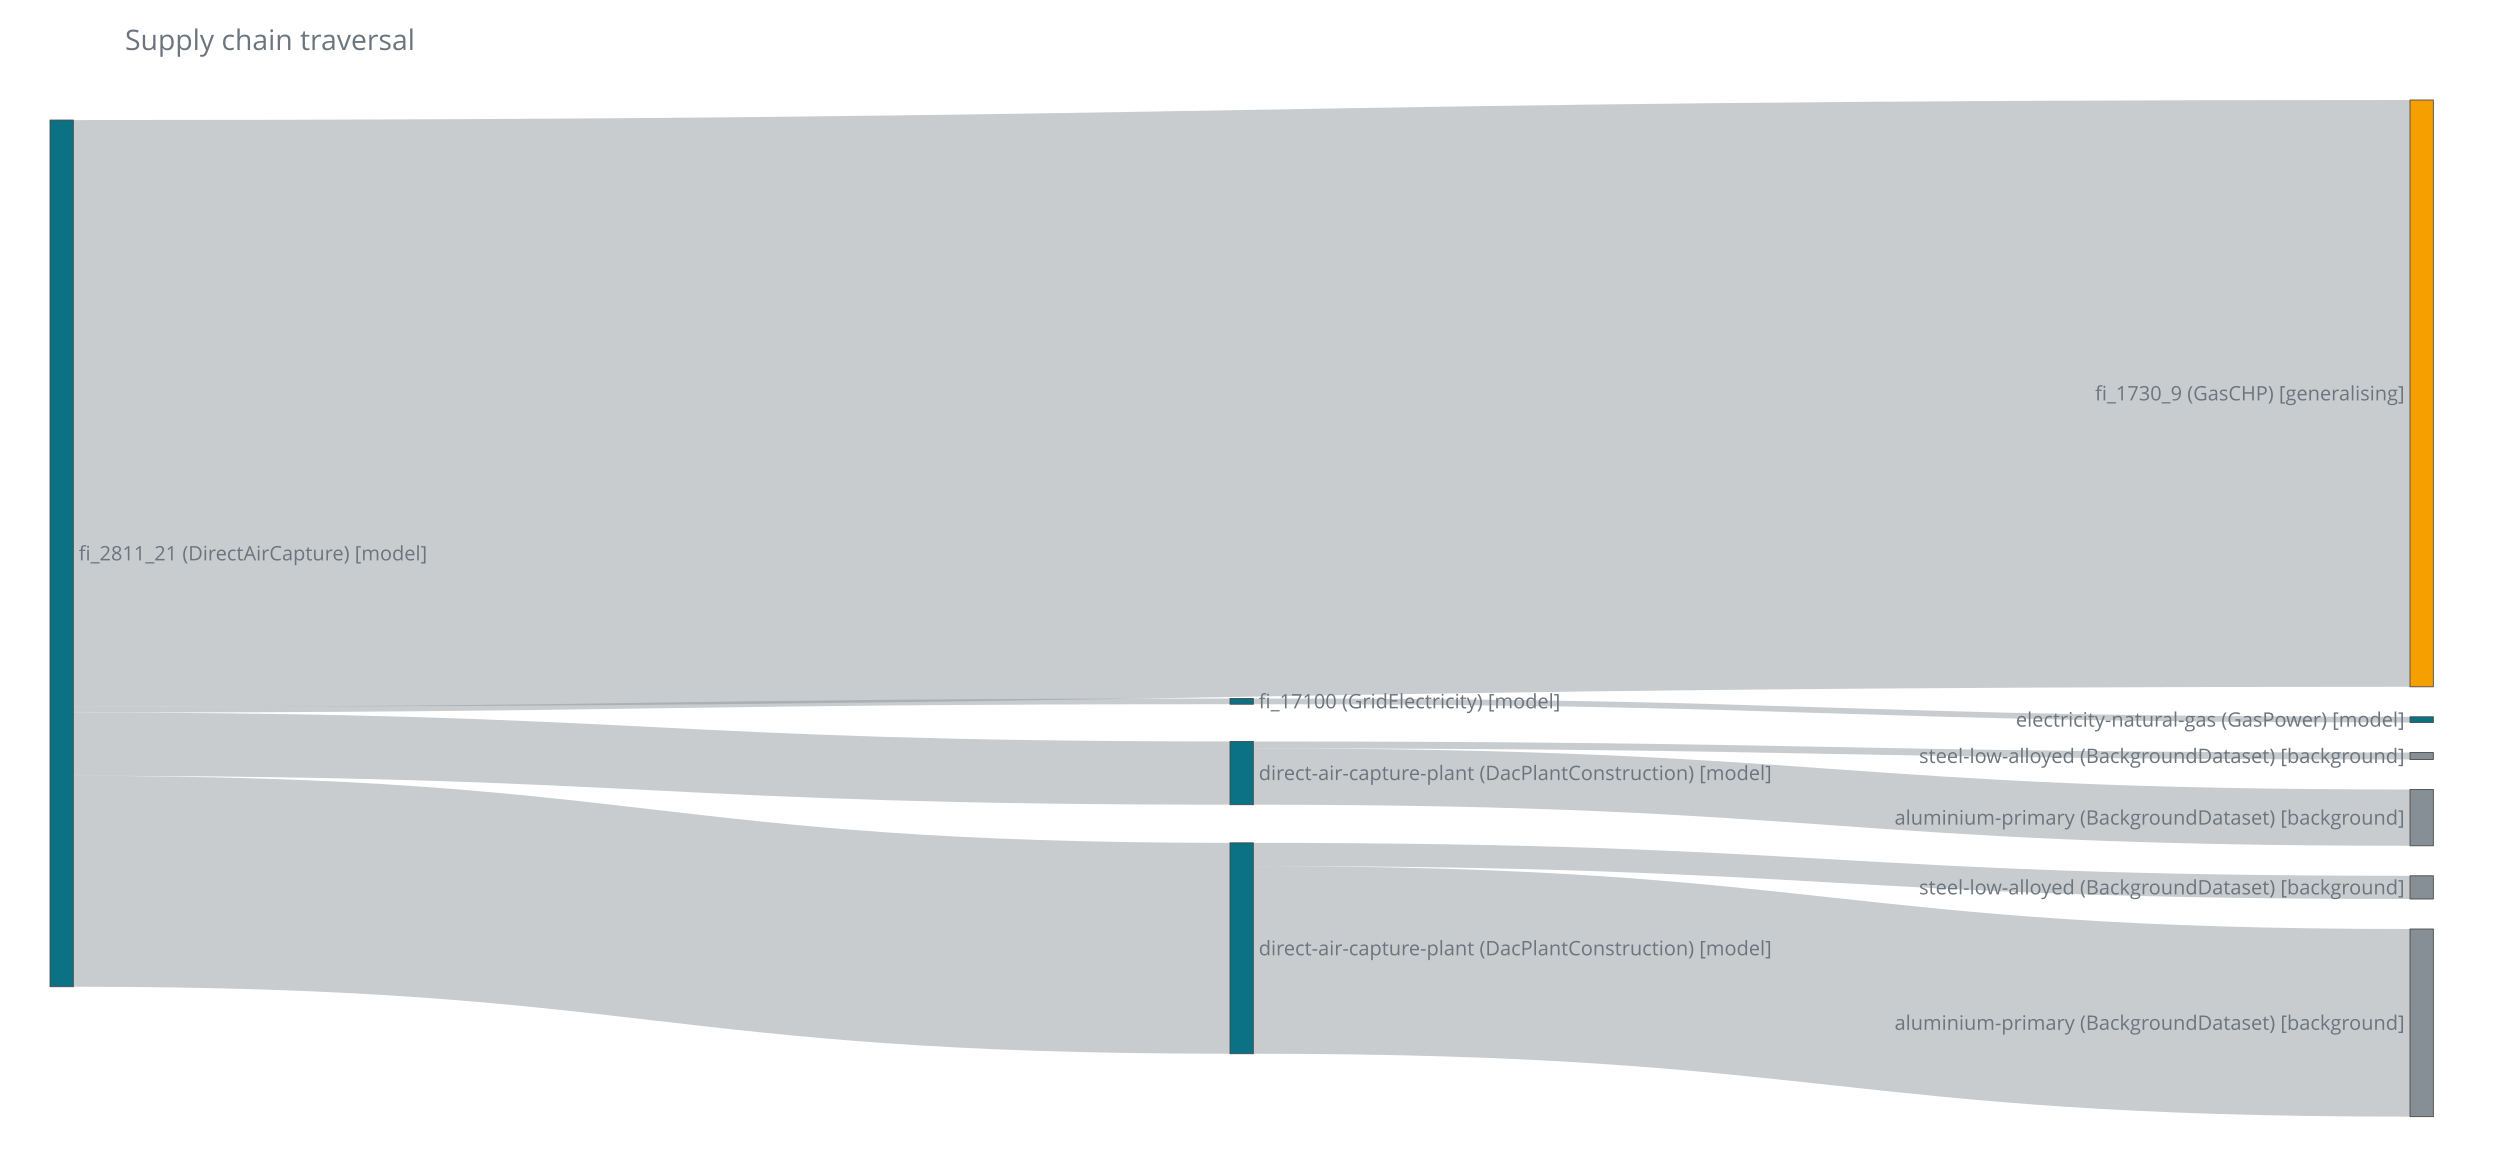
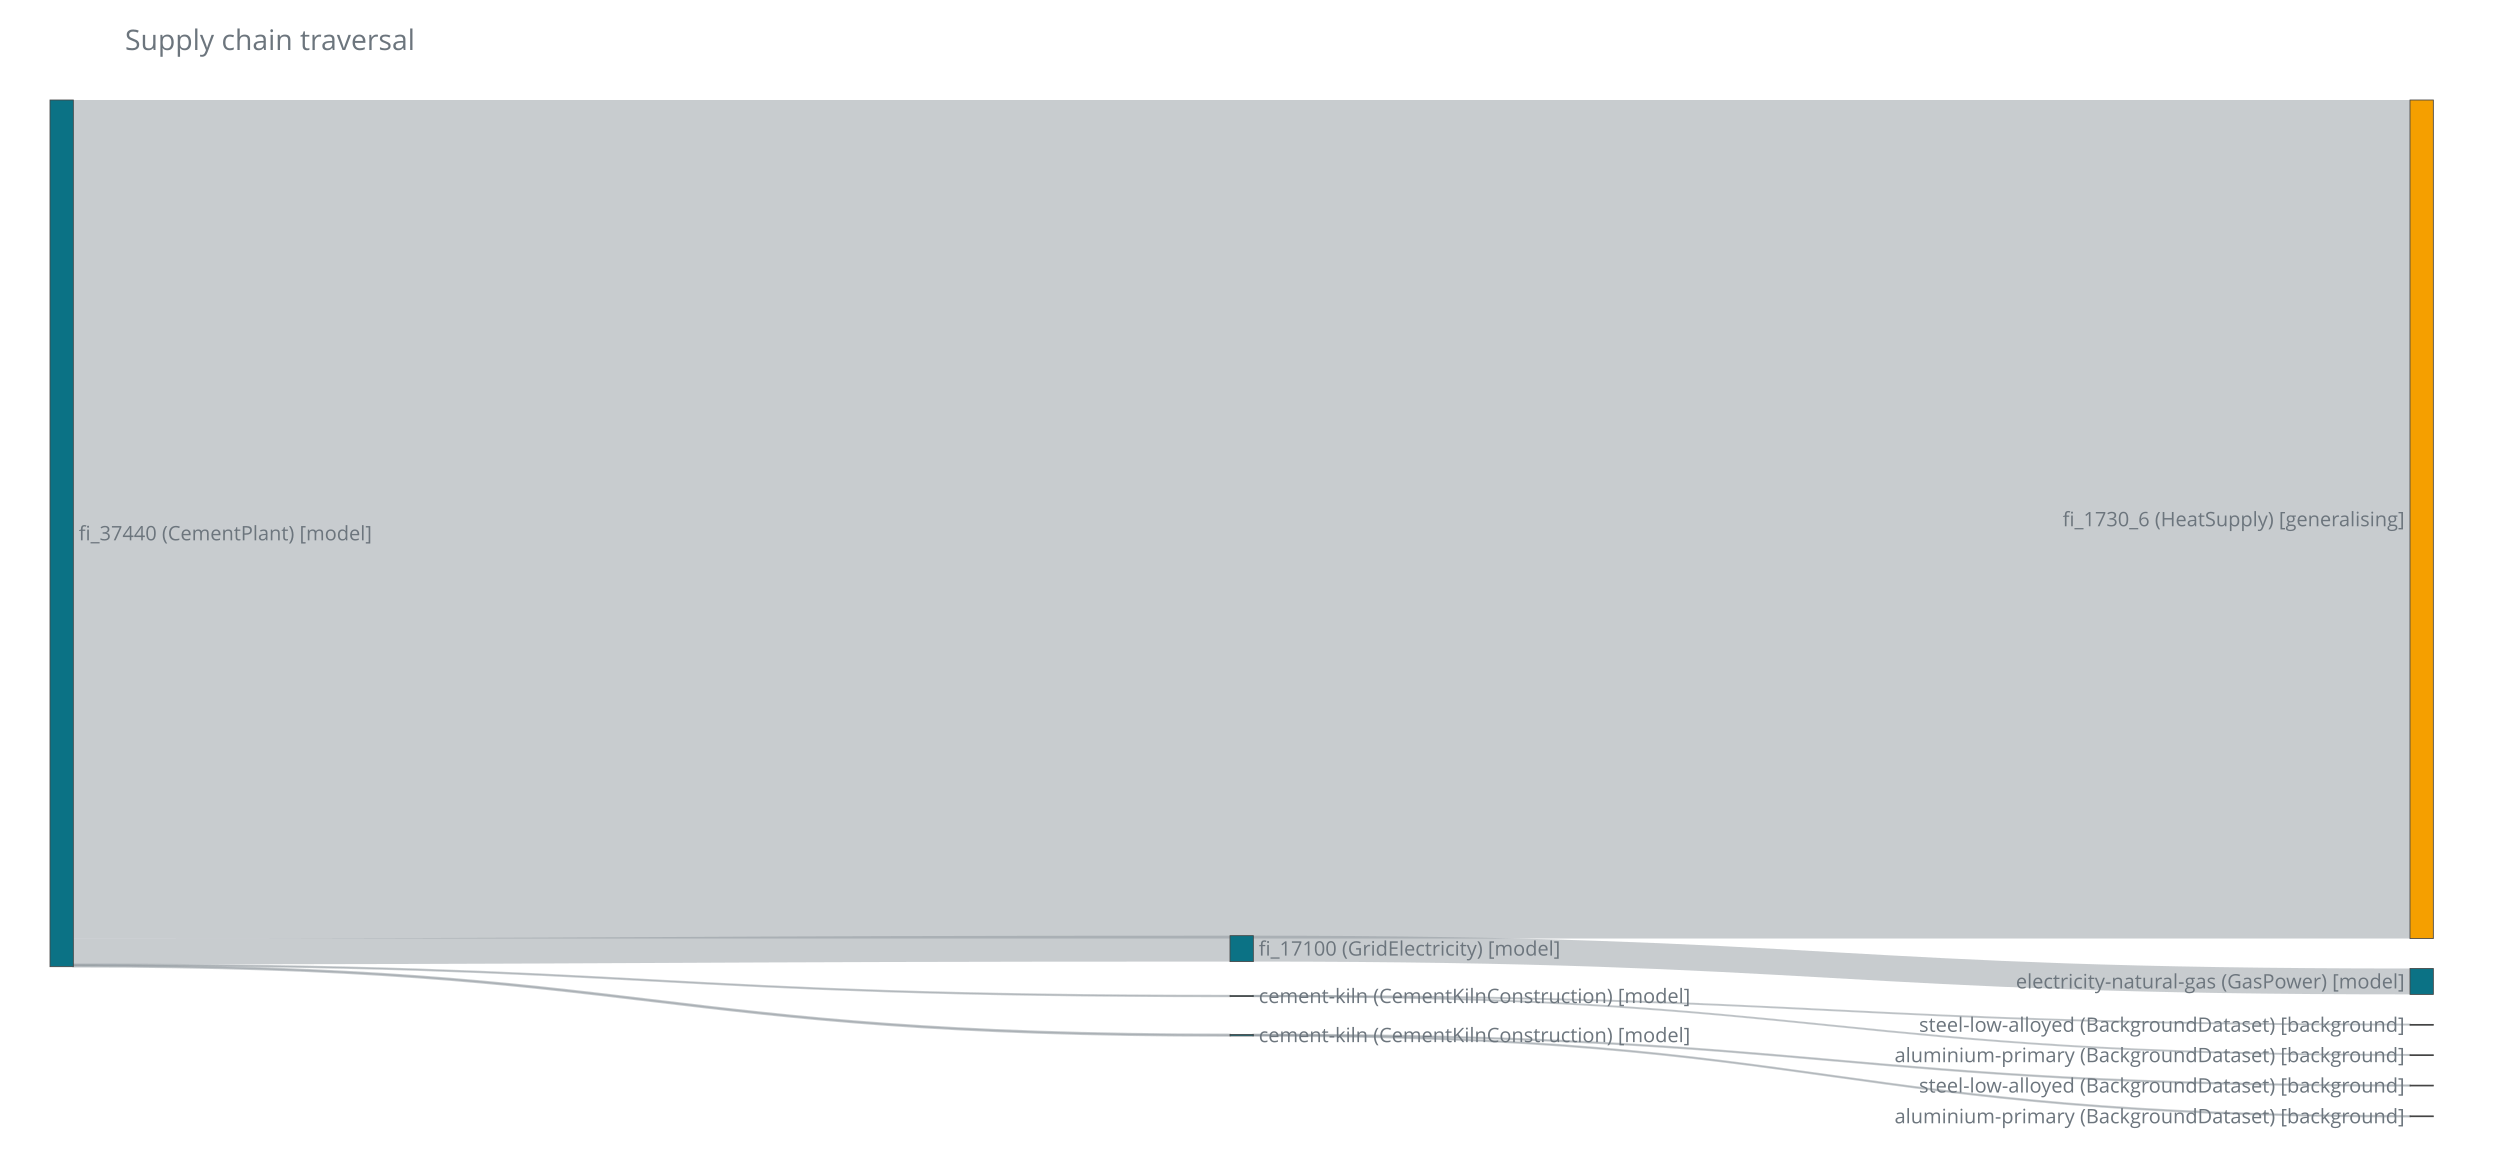
<svg xmlns="http://www.w3.org/2000/svg" class="main-svg" width="1500" height="700" style="" viewBox="0 0 1500 700">
  <rect x="0" y="0" width="1500" height="700" style="fill: rgb(0, 0, 0); fill-opacity: 0;" />
-   <defs id="defs-d0fc90">
+   <defs id="defs-4195d6">
    <g class="clips" />
    <g class="gradients" />
    <g class="patterns" />
  </defs>
  <g class="bglayer" />
  <g class="layer-below">
    <g class="imagelayer" />
    <g class="shapelayer" />
  </g>
  <g class="cartesianlayer" />
  <g class="polarlayer" />
  <g class="smithlayer" />
  <g class="ternarylayer" />
  <g class="geolayer" />
  <g class="funnelarealayer" />
  <g class="pielayer" />
  <g class="iciclelayer" />
  <g class="treemaplayer" />
  <g class="sunburstlayer" />
  <g class="glimages" />
  <g class="sankey" transform="translate(30,60)matrix(1 0 0 1 0 0)" style="box-sizing: content-box; position: absolute; left: 0px; shape-rendering: geometricprecision; pointer-events: none;">
    <g class="sankey-links" style="fill: none;">
-       <path class="sankey-link" d="M14,12.031C715,12.031 715,0 1416,0L1416,352.083C715,352.083 715,364.115 14,364.115Z" style="stroke: rgb(68, 68, 68); stroke-opacity: 1; fill: rgb(134, 142, 150); fill-opacity: 0.45; stroke-width: 0; opacity: 1;" />
-       <path class="sankey-link" d="M14,364.115C361,364.115 361,359.09 708,359.09L708,362.521C361,362.521 361,367.546 14,367.546Z" style="stroke: rgb(68, 68, 68); stroke-opacity: 1; fill: rgb(134, 142, 150); fill-opacity: 0.45; stroke-width: 0; opacity: 1;" />
-       <path class="sankey-link" d="M14,367.546C361,367.546 361,384.863 708,384.863L708,422.821C361,422.821 361,405.504 14,405.504Z" style="stroke: rgb(68, 68, 68); stroke-opacity: 1; fill: rgb(134, 142, 150); fill-opacity: 0.45; stroke-width: 0; opacity: 1;" />
-       <path class="sankey-link" d="M14,405.504C361,405.504 361,445.716 708,445.716L708,572.243C361,572.243 361,532.031 14,532.031Z" style="stroke: rgb(68, 68, 68); stroke-opacity: 1; fill: rgb(134, 142, 150); fill-opacity: 0.45; stroke-width: 0; opacity: 1;" />
-       <path class="sankey-link" d="M722,359.09C1069,359.09 1069,370.083 1416,370.083L1416,373.515C1069,373.515 1069,362.521 722,362.521Z" style="stroke: rgb(68, 68, 68); stroke-opacity: 1; fill: rgb(134, 142, 150); fill-opacity: 0.45; stroke-width: 0; opacity: 1;" />
-       <path class="sankey-link" d="M722,384.863C1069,384.863 1069,391.515 1416,391.515L1416,395.693C1069,395.693 1069,389.041 722,389.041Z" style="stroke: rgb(68, 68, 68); stroke-opacity: 1; fill: rgb(134, 142, 150); fill-opacity: 0.45; stroke-width: 0; opacity: 1;" />
-       <path class="sankey-link" d="M722,389.041C1069,389.041 1069,413.693 1416,413.693L1416,447.473C1069,447.473 1069,422.821 722,422.821Z" style="stroke: rgb(68, 68, 68); stroke-opacity: 1; fill: rgb(134, 142, 150); fill-opacity: 0.45; stroke-width: 0; opacity: 1;" />
-       <path class="sankey-link" d="M722,445.716C1069,445.716 1069,465.473 1416,465.473L1416,479.401C1069,479.401 1069,459.643 722,459.643Z" style="stroke: rgb(68, 68, 68); stroke-opacity: 1; fill: rgb(134, 142, 150); fill-opacity: 0.45; stroke-width: 0; opacity: 1;" />
-       <path class="sankey-link" d="M722,459.643C1069,459.643 1069,497.401 1416,497.401L1416,610C1069,610 1069,572.243 722,572.243Z" style="stroke: rgb(68, 68, 68); stroke-opacity: 1; fill: rgb(134, 142, 150); fill-opacity: 0.45; stroke-width: 0; opacity: 1;" />
+       <path class="sankey-link" d="M14,0C715,0 715,0 1416,0L1416,503.099C715,503.099 715,503.099 14,503.099Z" style="stroke: rgb(68, 68, 68); stroke-opacity: 1; fill: rgb(134, 142, 150); fill-opacity: 0.45; stroke-width: 0; opacity: 1;" />
+       <path class="sankey-link" d="M14,503.099C361,503.099 361,501.403 708,501.403L708,516.942C361,516.942 361,518.637 14,518.637Z" style="stroke: rgb(68, 68, 68); stroke-opacity: 1; fill: rgb(134, 142, 150); fill-opacity: 0.45; stroke-width: 0; opacity: 1;" />
+       <path class="sankey-link" d="M14,518.637C361,518.637 361,537.379 708,537.379L708,537.833C361,537.833 361,519.091 14,519.091Z" style="stroke: rgb(134, 142, 150); stroke-opacity: 0.45; fill: rgb(134, 142, 150); fill-opacity: 0.45; stroke-width: 1; opacity: 1;" />
+       <path class="sankey-link" d="M14,519.091C361,519.091 361,560.645 708,560.645L708,561.554C361,561.554 361,520 14,520Z" style="stroke: rgb(134, 142, 150); stroke-opacity: 0.45; fill: rgb(134, 142, 150); fill-opacity: 0.45; stroke-width: 1; opacity: 1;" />
+       <path class="sankey-link" d="M722,501.403C1069,501.403 1069,521.099 1416,521.099L1416,536.637C1069,536.637 1069,516.942 722,516.942Z" style="stroke: rgb(68, 68, 68); stroke-opacity: 1; fill: rgb(134, 142, 150); fill-opacity: 0.45; stroke-width: 0; opacity: 1;" />
+       <path class="sankey-link" d="M722,537.379C1069,537.379 1069,554.637 1416,554.637L1416,554.856C1069,554.856 1069,537.597 722,537.597Z" style="stroke: rgb(134, 142, 150); stroke-opacity: 0.45; fill: rgb(134, 142, 150); fill-opacity: 0.45; stroke-width: 1; opacity: 1;" />
+       <path class="sankey-link" d="M722,537.597C1069,537.597 1069,572.856 1416,572.856L1416,573.091C1069,573.091 1069,537.833 722,537.833Z" style="stroke: rgb(134, 142, 150); stroke-opacity: 0.45; fill: rgb(134, 142, 150); fill-opacity: 0.45; stroke-width: 1; opacity: 1;" />
+       <path class="sankey-link" d="M722,560.645C1069,560.645 1069,591.091 1416,591.091L1416,591.529C1069,591.529 1069,561.083 722,561.083Z" style="stroke: rgb(134, 142, 150); stroke-opacity: 0.45; fill: rgb(134, 142, 150); fill-opacity: 0.45; stroke-width: 1; opacity: 1;" />
+       <path class="sankey-link" d="M722,561.083C1069,561.083 1069,609.529 1416,609.529L1416,610C1069,610 1069,561.554 722,561.554Z" style="stroke: rgb(134, 142, 150); stroke-opacity: 0.45; fill: rgb(134, 142, 150); fill-opacity: 0.45; stroke-width: 1; opacity: 1;" />
    </g>
    <g class="sankey-node-set" style="cursor: move;">
-       <g class="sankey-node" transform="translate(0.000,12.031)" style="opacity: 1;">
+       <g class="sankey-node" transform="translate(0.000,0.000)" style="opacity: 1;">
        <rect class="node-rect" width="14" height="520" style="stroke-width: 0.5; stroke: rgb(68, 68, 68); stroke-opacity: 1; fill: rgb(11, 114, 133); fill-opacity: 1;" />
-         <text class="node-label" data-notex="1" x="0" y="0" text-anchor="start" transform="translate(17.25,264.2)" style="cursor: default; font-family: 'Open Sans', verdana, arial, sans-serif; font-size: 12px; fill: rgb(108, 117, 125); fill-opacity: 1; text-shadow: rgb(255, 255, 255) 1px 1px 1px, rgb(255, 255, 255) -1px -1px 1px, rgb(255, 255, 255) 1px -1px 1px, rgb(255, 255, 255) -1px 1px 1px; white-space: pre;">fi_2811_21 (DirectAirCapture) [model]</text>
+         <text class="node-label" data-notex="1" x="0" y="0" text-anchor="start" transform="translate(17.25,264.2)" style="cursor: default; font-family: 'Open Sans', verdana, arial, sans-serif; font-size: 12px; fill: rgb(108, 117, 125); fill-opacity: 1; text-shadow: rgb(255, 255, 255) 1px 1px 1px, rgb(255, 255, 255) -1px -1px 1px, rgb(255, 255, 255) 1px -1px 1px, rgb(255, 255, 255) -1px 1px 1px; white-space: pre;">fi_37440 (CementPlant) [model]</text>
      </g>
      <g class="sankey-node" transform="translate(1416.000,0.000)" style="opacity: 1;">
-         <rect class="node-rect" width="14" height="352.083" style="stroke-width: 0.5; stroke: rgb(68, 68, 68); stroke-opacity: 1; fill: rgb(245, 159, 0); fill-opacity: 1;" />
-         <text class="node-label" data-notex="1" x="0" y="0" text-anchor="end" transform="translate(-3.25,180.2416)" style="cursor: default; font-family: 'Open Sans', verdana, arial, sans-serif; font-size: 12px; fill: rgb(108, 117, 125); fill-opacity: 1; text-shadow: rgb(255, 255, 255) 1px 1px 1px, rgb(255, 255, 255) -1px -1px 1px, rgb(255, 255, 255) 1px -1px 1px, rgb(255, 255, 255) -1px 1px 1px; white-space: pre;">fi_1730_9 (GasCHP) [generalising]</text>
+         <rect class="node-rect" width="14" height="503.099" style="stroke-width: 0.5; stroke: rgb(68, 68, 68); stroke-opacity: 1; fill: rgb(245, 159, 0); fill-opacity: 1;" />
+         <text class="node-label" data-notex="1" x="0" y="0" text-anchor="end" transform="translate(-3.25,255.7493)" style="cursor: default; font-family: 'Open Sans', verdana, arial, sans-serif; font-size: 12px; fill: rgb(108, 117, 125); fill-opacity: 1; text-shadow: rgb(255, 255, 255) 1px 1px 1px, rgb(255, 255, 255) -1px -1px 1px, rgb(255, 255, 255) 1px -1px 1px, rgb(255, 255, 255) -1px 1px 1px; white-space: pre;">fi_1730_6 (HeatSupply) [generalising]</text>
      </g>
-       <g class="sankey-node" transform="translate(708.000,359.090)" style="opacity: 1;">
-         <rect class="node-rect" width="14" height="3.431" style="stroke-width: 0.5; stroke: rgb(68, 68, 68); stroke-opacity: 1; fill: rgb(11, 114, 133); fill-opacity: 1;" />
-         <text class="node-label" data-notex="1" x="0" y="0" text-anchor="start" transform="translate(17.25,5.915711)" style="cursor: default; font-family: 'Open Sans', verdana, arial, sans-serif; font-size: 12px; fill: rgb(108, 117, 125); fill-opacity: 1; text-shadow: rgb(255, 255, 255) 1px 1px 1px, rgb(255, 255, 255) -1px -1px 1px, rgb(255, 255, 255) 1px -1px 1px, rgb(255, 255, 255) -1px 1px 1px; white-space: pre;">fi_17100 (GridElectricity) [model]</text>
+       <g class="sankey-node" transform="translate(708.000,501.403)" style="opacity: 1;">
+         <rect class="node-rect" width="14" height="15.538" style="stroke-width: 0.5; stroke: rgb(68, 68, 68); stroke-opacity: 1; fill: rgb(11, 114, 133); fill-opacity: 1;" />
+         <text class="node-label" data-notex="1" x="0" y="0" text-anchor="start" transform="translate(17.25,11.9692)" style="cursor: default; font-family: 'Open Sans', verdana, arial, sans-serif; font-size: 12px; fill: rgb(108, 117, 125); fill-opacity: 1; text-shadow: rgb(255, 255, 255) 1px 1px 1px, rgb(255, 255, 255) -1px -1px 1px, rgb(255, 255, 255) 1px -1px 1px, rgb(255, 255, 255) -1px 1px 1px; white-space: pre;">fi_17100 (GridElectricity) [model]</text>
      </g>
-       <g class="sankey-node" transform="translate(708.000,384.863)" style="opacity: 1;">
-         <rect class="node-rect" width="14" height="37.958" style="stroke-width: 0.5; stroke: rgb(68, 68, 68); stroke-opacity: 1; fill: rgb(11, 114, 133); fill-opacity: 1;" />
-         <text class="node-label" data-notex="1" x="0" y="0" text-anchor="start" transform="translate(17.25,23.17907)" style="cursor: default; font-family: 'Open Sans', verdana, arial, sans-serif; font-size: 12px; fill: rgb(108, 117, 125); fill-opacity: 1; text-shadow: rgb(255, 255, 255) 1px 1px 1px, rgb(255, 255, 255) -1px -1px 1px, rgb(255, 255, 255) 1px -1px 1px, rgb(255, 255, 255) -1px 1px 1px; white-space: pre;">direct-air-capture-plant (DacPlantConstruction) [model]</text>
+       <g class="sankey-node" transform="translate(708.000,537.379)" style="opacity: 1;">
+         <rect class="node-rect" width="14" height="0.5" style="stroke-width: 0.5; stroke: rgb(68, 68, 68); stroke-opacity: 1; fill: rgb(11, 114, 133); fill-opacity: 1;" />
+         <text class="node-label" data-notex="1" x="0" y="0" text-anchor="start" transform="translate(17.25,4.45)" style="cursor: default; font-family: 'Open Sans', verdana, arial, sans-serif; font-size: 12px; fill: rgb(108, 117, 125); fill-opacity: 1; text-shadow: rgb(255, 255, 255) 1px 1px 1px, rgb(255, 255, 255) -1px -1px 1px, rgb(255, 255, 255) 1px -1px 1px, rgb(255, 255, 255) -1px 1px 1px; white-space: pre;">cement-kiln (CementKilnConstruction) [model]</text>
      </g>
-       <g class="sankey-node" transform="translate(708.000,445.716)" style="opacity: 1;">
-         <rect class="node-rect" width="14" height="126.527" style="stroke-width: 0.5; stroke: rgb(68, 68, 68); stroke-opacity: 1; fill: rgb(11, 114, 133); fill-opacity: 1;" />
-         <text class="node-label" data-notex="1" x="0" y="0" text-anchor="start" transform="translate(17.25,67.46358)" style="cursor: default; font-family: 'Open Sans', verdana, arial, sans-serif; font-size: 12px; fill: rgb(108, 117, 125); fill-opacity: 1; text-shadow: rgb(255, 255, 255) 1px 1px 1px, rgb(255, 255, 255) -1px -1px 1px, rgb(255, 255, 255) 1px -1px 1px, rgb(255, 255, 255) -1px 1px 1px; white-space: pre;">direct-air-capture-plant (DacPlantConstruction) [model]</text>
+       <g class="sankey-node" transform="translate(708.000,560.645)" style="opacity: 1;">
+         <rect class="node-rect" width="14" height="0.909" style="stroke-width: 0.5; stroke: rgb(68, 68, 68); stroke-opacity: 1; fill: rgb(11, 114, 133); fill-opacity: 1;" />
+         <text class="node-label" data-notex="1" x="0" y="0" text-anchor="start" transform="translate(17.25,4.654316)" style="cursor: default; font-family: 'Open Sans', verdana, arial, sans-serif; font-size: 12px; fill: rgb(108, 117, 125); fill-opacity: 1; text-shadow: rgb(255, 255, 255) 1px 1px 1px, rgb(255, 255, 255) -1px -1px 1px, rgb(255, 255, 255) 1px -1px 1px, rgb(255, 255, 255) -1px 1px 1px; white-space: pre;">cement-kiln (CementKilnConstruction) [model]</text>
      </g>
-       <g class="sankey-node" transform="translate(1416.000,370.083)" style="opacity: 1;">
-         <rect class="node-rect" width="14" height="3.431" style="stroke-width: 0.5; stroke: rgb(68, 68, 68); stroke-opacity: 1; fill: rgb(11, 114, 133); fill-opacity: 1;" />
-         <text class="node-label" data-notex="1" x="0" y="0" text-anchor="end" transform="translate(-3.25,5.915711)" style="cursor: default; font-family: 'Open Sans', verdana, arial, sans-serif; font-size: 12px; fill: rgb(108, 117, 125); fill-opacity: 1; text-shadow: rgb(255, 255, 255) 1px 1px 1px, rgb(255, 255, 255) -1px -1px 1px, rgb(255, 255, 255) 1px -1px 1px, rgb(255, 255, 255) -1px 1px 1px; white-space: pre;">electricity-natural-gas (GasPower) [model]</text>
+       <g class="sankey-node" transform="translate(1416.000,521.099)" style="opacity: 1;">
+         <rect class="node-rect" width="14" height="15.538" style="stroke-width: 0.5; stroke: rgb(68, 68, 68); stroke-opacity: 1; fill: rgb(11, 114, 133); fill-opacity: 1;" />
+         <text class="node-label" data-notex="1" x="0" y="0" text-anchor="end" transform="translate(-3.25,11.9692)" style="cursor: default; font-family: 'Open Sans', verdana, arial, sans-serif; font-size: 12px; fill: rgb(108, 117, 125); fill-opacity: 1; text-shadow: rgb(255, 255, 255) 1px 1px 1px, rgb(255, 255, 255) -1px -1px 1px, rgb(255, 255, 255) 1px -1px 1px, rgb(255, 255, 255) -1px 1px 1px; white-space: pre;">electricity-natural-gas (GasPower) [model]</text>
      </g>
-       <g class="sankey-node" transform="translate(1416.000,391.515)" style="opacity: 1;">
-         <rect class="node-rect" width="14" height="4.178" style="stroke-width: 0.5; stroke: rgb(68, 68, 68); stroke-opacity: 1; fill: rgb(134, 142, 150); fill-opacity: 1;" />
-         <text class="node-label" data-notex="1" x="0" y="0" text-anchor="end" transform="translate(-3.25,6.289171)" style="cursor: default; font-family: 'Open Sans', verdana, arial, sans-serif; font-size: 12px; fill: rgb(108, 117, 125); fill-opacity: 1; text-shadow: rgb(255, 255, 255) 1px 1px 1px, rgb(255, 255, 255) -1px -1px 1px, rgb(255, 255, 255) 1px -1px 1px, rgb(255, 255, 255) -1px 1px 1px; white-space: pre;">steel-low-alloyed (BackgroundDataset) [background]</text>
+       <g class="sankey-node" transform="translate(1416.000,554.637)" style="opacity: 1;">
+         <rect class="node-rect" width="14" height="0.5" style="stroke-width: 0.5; stroke: rgb(68, 68, 68); stroke-opacity: 1; fill: rgb(134, 142, 150); fill-opacity: 1;" />
+         <text class="node-label" data-notex="1" x="0" y="0" text-anchor="end" transform="translate(-3.25,4.45)" style="cursor: default; font-family: 'Open Sans', verdana, arial, sans-serif; font-size: 12px; fill: rgb(108, 117, 125); fill-opacity: 1; text-shadow: rgb(255, 255, 255) 1px 1px 1px, rgb(255, 255, 255) -1px -1px 1px, rgb(255, 255, 255) 1px -1px 1px, rgb(255, 255, 255) -1px 1px 1px; white-space: pre;">steel-low-alloyed (BackgroundDataset) [background]</text>
      </g>
-       <g class="sankey-node" transform="translate(1416.000,413.693)" style="opacity: 1;">
-         <rect class="node-rect" width="14" height="33.78" style="stroke-width: 0.5; stroke: rgb(68, 68, 68); stroke-opacity: 1; fill: rgb(134, 142, 150); fill-opacity: 1;" />
-         <text class="node-label" data-notex="1" x="0" y="0" text-anchor="end" transform="translate(-3.25,21.0899)" style="cursor: default; font-family: 'Open Sans', verdana, arial, sans-serif; font-size: 12px; fill: rgb(108, 117, 125); fill-opacity: 1; text-shadow: rgb(255, 255, 255) 1px 1px 1px, rgb(255, 255, 255) -1px -1px 1px, rgb(255, 255, 255) 1px -1px 1px, rgb(255, 255, 255) -1px 1px 1px; white-space: pre;">aluminium-primary (BackgroundDataset) [background]</text>
+       <g class="sankey-node" transform="translate(1416.000,572.856)" style="opacity: 1;">
+         <rect class="node-rect" width="14" height="0.5" style="stroke-width: 0.5; stroke: rgb(68, 68, 68); stroke-opacity: 1; fill: rgb(134, 142, 150); fill-opacity: 1;" />
+         <text class="node-label" data-notex="1" x="0" y="0" text-anchor="end" transform="translate(-3.25,4.45)" style="cursor: default; font-family: 'Open Sans', verdana, arial, sans-serif; font-size: 12px; fill: rgb(108, 117, 125); fill-opacity: 1; text-shadow: rgb(255, 255, 255) 1px 1px 1px, rgb(255, 255, 255) -1px -1px 1px, rgb(255, 255, 255) 1px -1px 1px, rgb(255, 255, 255) -1px 1px 1px; white-space: pre;">aluminium-primary (BackgroundDataset) [background]</text>
      </g>
-       <g class="sankey-node" transform="translate(1416.000,465.473)" style="opacity: 1;">
-         <rect class="node-rect" width="14" height="13.928" style="stroke-width: 0.5; stroke: rgb(68, 68, 68); stroke-opacity: 1; fill: rgb(134, 142, 150); fill-opacity: 1;" />
-         <text class="node-label" data-notex="1" x="0" y="0" text-anchor="end" transform="translate(-3.25,11.1639)" style="cursor: default; font-family: 'Open Sans', verdana, arial, sans-serif; font-size: 12px; fill: rgb(108, 117, 125); fill-opacity: 1; text-shadow: rgb(255, 255, 255) 1px 1px 1px, rgb(255, 255, 255) -1px -1px 1px, rgb(255, 255, 255) 1px -1px 1px, rgb(255, 255, 255) -1px 1px 1px; white-space: pre;">steel-low-alloyed (BackgroundDataset) [background]</text>
+       <g class="sankey-node" transform="translate(1416.000,591.091)" style="opacity: 1;">
+         <rect class="node-rect" width="14" height="0.5" style="stroke-width: 0.5; stroke: rgb(68, 68, 68); stroke-opacity: 1; fill: rgb(134, 142, 150); fill-opacity: 1;" />
+         <text class="node-label" data-notex="1" x="0" y="0" text-anchor="end" transform="translate(-3.25,4.45)" style="cursor: default; font-family: 'Open Sans', verdana, arial, sans-serif; font-size: 12px; fill: rgb(108, 117, 125); fill-opacity: 1; text-shadow: rgb(255, 255, 255) 1px 1px 1px, rgb(255, 255, 255) -1px -1px 1px, rgb(255, 255, 255) 1px -1px 1px, rgb(255, 255, 255) -1px 1px 1px; white-space: pre;">steel-low-alloyed (BackgroundDataset) [background]</text>
      </g>
-       <g class="sankey-node" transform="translate(1416.000,497.401)" style="opacity: 1;">
-         <rect class="node-rect" width="14" height="112.599" style="stroke-width: 0.5; stroke: rgb(68, 68, 68); stroke-opacity: 1; fill: rgb(134, 142, 150); fill-opacity: 1;" />
-         <text class="node-label" data-notex="1" x="0" y="0" text-anchor="end" transform="translate(-3.25,60.49967)" style="cursor: default; font-family: 'Open Sans', verdana, arial, sans-serif; font-size: 12px; fill: rgb(108, 117, 125); fill-opacity: 1; text-shadow: rgb(255, 255, 255) 1px 1px 1px, rgb(255, 255, 255) -1px -1px 1px, rgb(255, 255, 255) 1px -1px 1px, rgb(255, 255, 255) -1px 1px 1px; white-space: pre;">aluminium-primary (BackgroundDataset) [background]</text>
+       <g class="sankey-node" transform="translate(1416.000,609.529)" style="opacity: 1;">
+         <rect class="node-rect" width="14" height="0.5" style="stroke-width: 0.5; stroke: rgb(68, 68, 68); stroke-opacity: 1; fill: rgb(134, 142, 150); fill-opacity: 1;" />
+         <text class="node-label" data-notex="1" x="0" y="0" text-anchor="end" transform="translate(-3.25,4.45)" style="cursor: default; font-family: 'Open Sans', verdana, arial, sans-serif; font-size: 12px; fill: rgb(108, 117, 125); fill-opacity: 1; text-shadow: rgb(255, 255, 255) 1px 1px 1px, rgb(255, 255, 255) -1px -1px 1px, rgb(255, 255, 255) 1px -1px 1px, rgb(255, 255, 255) -1px 1px 1px; white-space: pre;">aluminium-primary (BackgroundDataset) [background]</text>
      </g>
    </g>
  </g>
-   <defs id="topdefs-d0fc90">
+   <defs id="topdefs-4195d6">
    <g class="clips" />
  </defs>
  <g class="layer-above">
    <g class="imagelayer" />
    <g class="shapelayer" />
  </g>
  <g class="infolayer">
    <g class="g-gtitle">
      <text class="gtitle" x="75" y="30" text-anchor="start" dy="0em" style="opacity: 1; font-family: 'Open Sans', verdana, arial, sans-serif; font-size: 17px; fill: rgb(108, 117, 125); fill-opacity: 1; white-space: pre;">Supply chain traversal</text>
    </g>
    <g class="first-render" />
  </g>
</svg>
